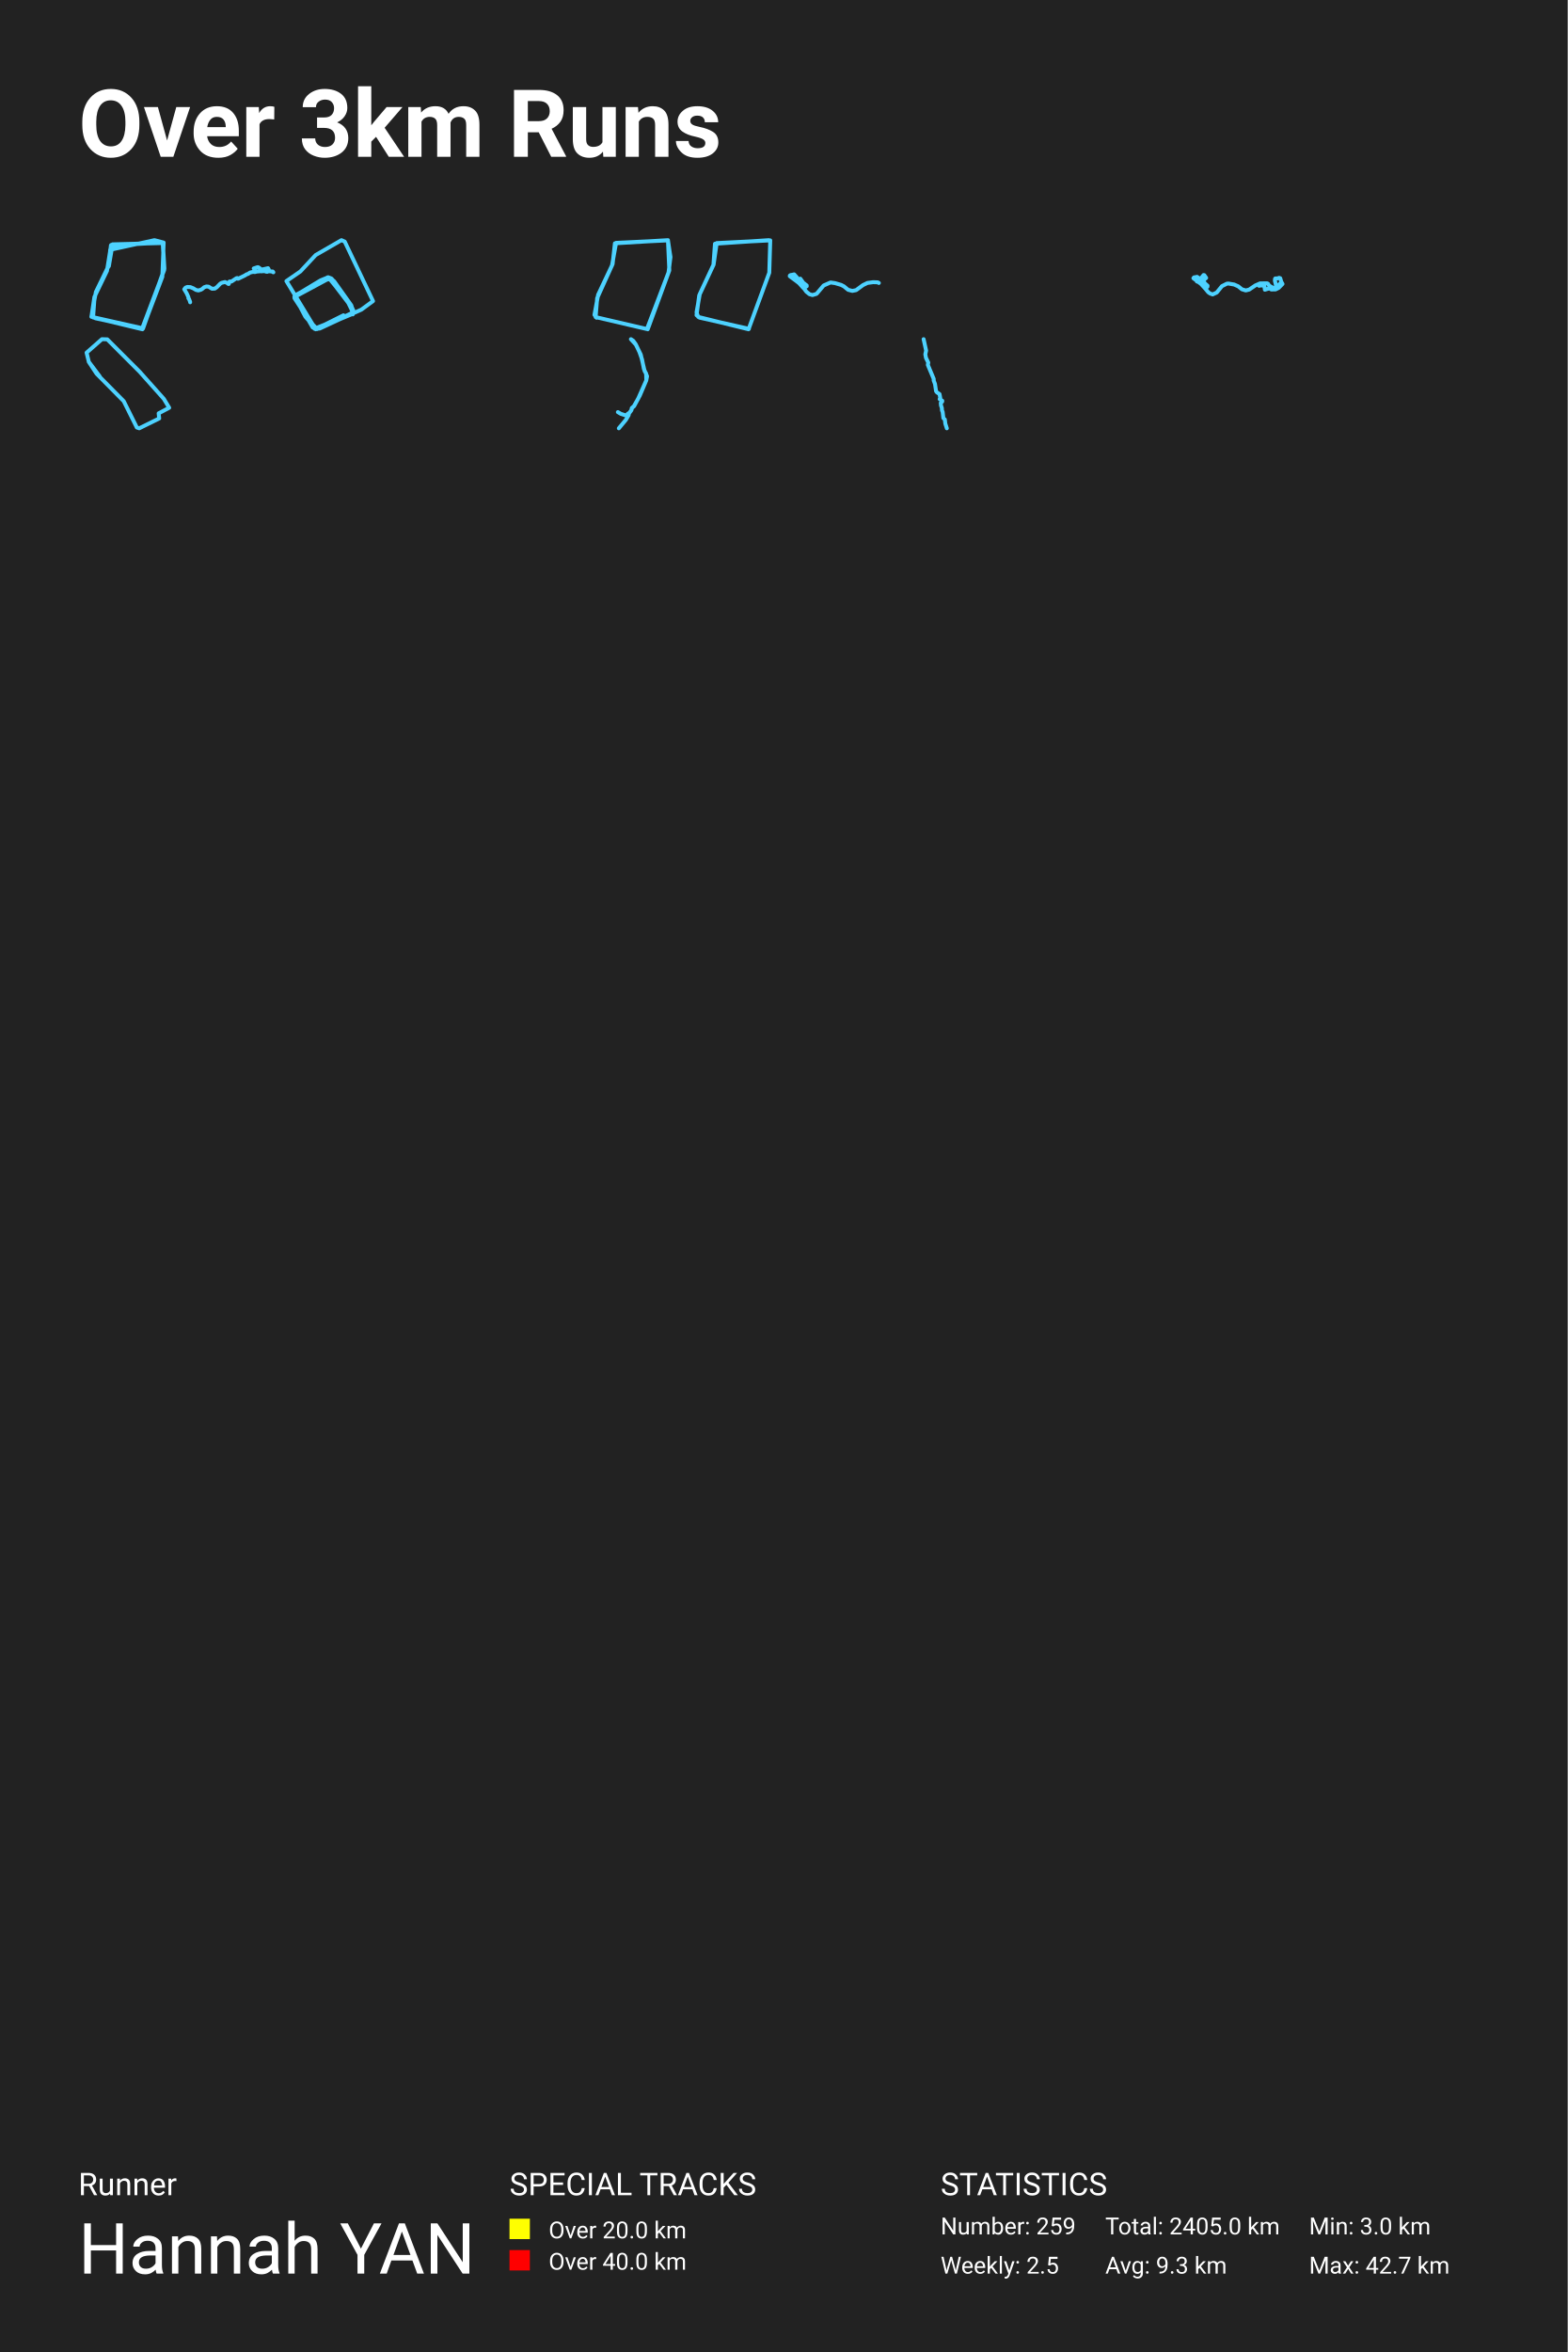
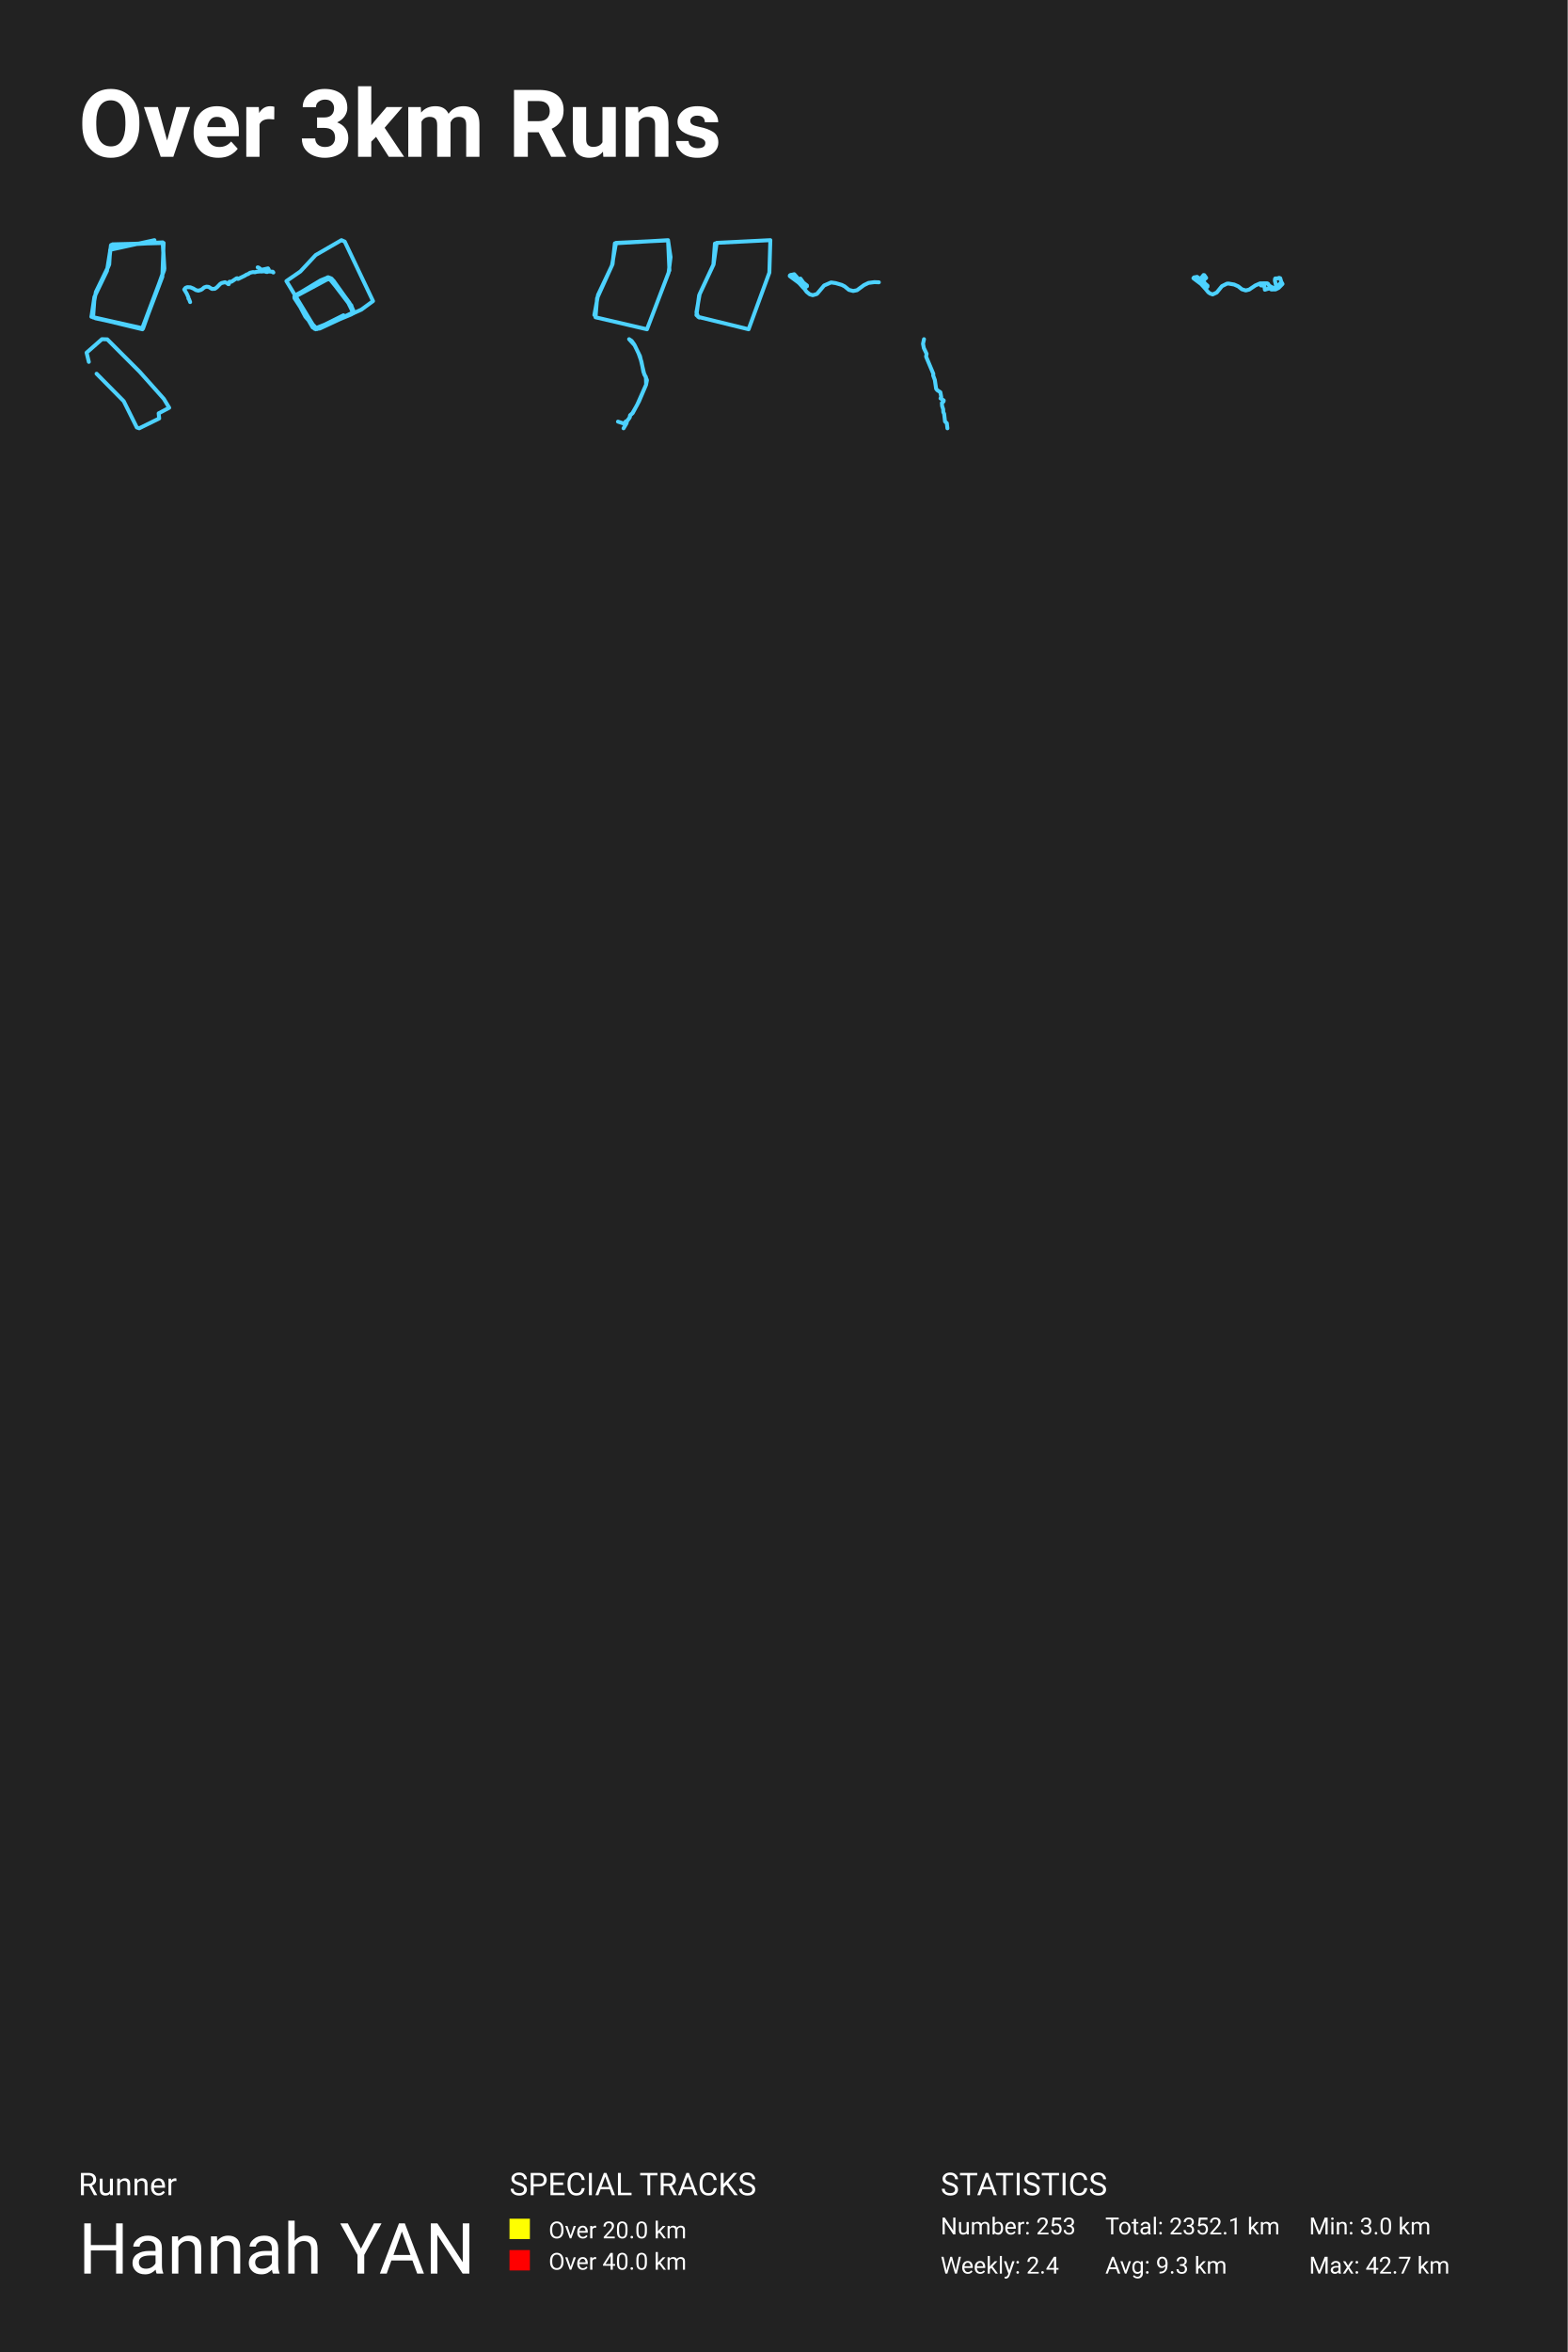
<svg xmlns="http://www.w3.org/2000/svg" baseProfile="full" height="300mm" version="1.1" viewBox="0,0,200,300" width="200mm">
  <defs />
  <rect fill="#222222" height="300" width="200" x="0" y="0" />
  <text fill="#FFFFFF" style="font-size:12px; font-family:-apple-system, BlinkMacSystemFont, 'Segoe UI', Roboto, 'Helvetica Neue', Arial, sans-serif; font-weight:bold;" x="10" y="20">Over 3km Runs</text>
  <text fill="#FFFFFF" style="font-size:4px; font-family:-apple-system, BlinkMacSystemFont, 'Segoe UI', Roboto, 'Helvetica Neue', Arial, sans-serif;" x="10" y="280">Runner</text>
  <text fill="#FFFFFF" style="font-size:9px; font-family:-apple-system, BlinkMacSystemFont, 'Segoe UI', Roboto, 'Helvetica Neue', Arial, sans-serif;" x="10" y="290">Hannah YAN</text>
  <text fill="#FFFFFF" style="font-size:4px; font-family:-apple-system, BlinkMacSystemFont, 'Segoe UI', Roboto, 'Helvetica Neue', Arial, sans-serif;" x="65" y="280">SPECIAL TRACKS</text>
  <rect fill="yellow" height="2.6" width="2.6" x="65" y="283" />
  <text fill="#FFFFFF" style="font-size:3px; font-family:-apple-system, BlinkMacSystemFont, 'Segoe UI', Roboto, 'Helvetica Neue', Arial, sans-serif;" x="70" y="285.5">Over 20.0 km</text>
  <rect fill="red" height="2.6" width="2.6" x="65" y="287" />
  <text fill="#FFFFFF" style="font-size:3px; font-family:-apple-system, BlinkMacSystemFont, 'Segoe UI', Roboto, 'Helvetica Neue', Arial, sans-serif;" x="70" y="289.5">Over 40.0 km</text>
  <text fill="#FFFFFF" style="font-size:4px; font-family:-apple-system, BlinkMacSystemFont, 'Segoe UI', Roboto, 'Helvetica Neue', Arial, sans-serif;" x="120" y="280">STATISTICS</text>
-   <text fill="#FFFFFF" style="font-size:3px; font-family:-apple-system, BlinkMacSystemFont, 'Segoe UI', Roboto, 'Helvetica Neue', Arial, sans-serif;" x="120" y="285">Number: 259</text>
-   <text fill="#FFFFFF" style="font-size:3px; font-family:-apple-system, BlinkMacSystemFont, 'Segoe UI', Roboto, 'Helvetica Neue', Arial, sans-serif;" x="120" y="290">Weekly: 2.5</text>
-   <text fill="#FFFFFF" style="font-size:3px; font-family:-apple-system, BlinkMacSystemFont, 'Segoe UI', Roboto, 'Helvetica Neue', Arial, sans-serif;" x="141" y="285">Total: 2405.0 km</text>
+   <text fill="#FFFFFF" style="font-size:3px; font-family:-apple-system, BlinkMacSystemFont, 'Segoe UI', Roboto, 'Helvetica Neue', Arial, sans-serif;" x="120" y="285">Number: 253</text>
+   <text fill="#FFFFFF" style="font-size:3px; font-family:-apple-system, BlinkMacSystemFont, 'Segoe UI', Roboto, 'Helvetica Neue', Arial, sans-serif;" x="120" y="290">Weekly: 2.4</text>
+   <text fill="#FFFFFF" style="font-size:3px; font-family:-apple-system, BlinkMacSystemFont, 'Segoe UI', Roboto, 'Helvetica Neue', Arial, sans-serif;" x="141" y="285">Total: 2352.1 km</text>
  <text fill="#FFFFFF" style="font-size:3px; font-family:-apple-system, BlinkMacSystemFont, 'Segoe UI', Roboto, 'Helvetica Neue', Arial, sans-serif;" x="141" y="290">Avg: 9.3 km</text>
  <text fill="#FFFFFF" style="font-size:3px; font-family:-apple-system, BlinkMacSystemFont, 'Segoe UI', Roboto, 'Helvetica Neue', Arial, sans-serif;" x="167" y="285">Min: 3.0 km</text>
  <text fill="#FFFFFF" style="font-size:3px; font-family:-apple-system, BlinkMacSystemFont, 'Segoe UI', Roboto, 'Helvetica Neue', Arial, sans-serif;" x="167" y="290">Max: 42.7 km</text>
-   <polyline fill="none" opacity="1" points="20.878,30.94 19.704,30.632 14.053,31.864 13.933,33.74 12.233,37.24 11.658,40.404 18.148,41.86 20.949,34.44 20.758,30.912 14.173,31.248 13.646,34.552 12.041,37.884 11.682,40.292 12.185,40.6 18.243,41.916 20.973,34.272 20.782,30.94 14.149,31.304 13.861,33.908 12.065,37.856 11.874,40.488 18.172,42.0 20.71,35.308 20.878,30.996 14.364,31.164 13.885,33.964" stroke="#4dd2ff" stroke-dasharray="none" stroke-linecap="round" stroke-linejoin="round" stroke-width="0.5" />
-   <polyline fill="none" opacity="1" points="24.258,38.557 24.258,38.507 24.117,38.136 24.037,38.051 24.046,37.95 24.012,37.848 23.816,37.41 23.506,36.897 23.673,36.686 23.902,36.603 24.285,36.621 24.656,36.774 25,36.98 25.308,37.05 25.644,36.949 25.807,36.848 26.046,36.639 26.338,36.54 26.615,36.567 27.04,36.83 27.409,36.812 27.676,36.618 28.103,36.18 28.272,36.076 28.707,35.971 29.003,36.106 29.095,36.205 29.184,36.223 29.278,35.91 29.535,35.906 30.179,35.476 30.276,35.467 30.343,35.555 30.391,35.552 31.27,35.121 31.423,35.01 31.656,34.929 31.9,34.763 32.271,34.68 32.533,34.7 32.742,34.637 33.236,34.597 33.39,34.612 33.523,34.583 33.859,34.599 33.948,34.662 34.115,34.662 34.163,34.59 34.8,34.633 34.821,34.705 34.874,34.732 34.821,34.714 34.792,34.63 34.292,34.603 34.284,34.345 34.194,34.208 33.423,34.379 33.298,34.336 32.977,34.1 32.871,34.075 32.369,34.239" stroke="#4dd2ff" stroke-dasharray="none" stroke-linecap="round" stroke-linejoin="round" stroke-width="0.5" />
-   <polyline fill="none" opacity="1" points="42.63,35.875 44.812,38.938 45.13,39.935 40.111,41.93 37.572,38.033 37.71,37.638 41.876,35.388 42.531,35.782 44.753,38.891 45.07,39.587 44.832,40.098 40.269,42.0 36.54,35.852 38.325,34.622 40.269,32.534 43.562,30.632 43.979,30.817 47.589,38.404 46.102,39.494 44.039,40.422 43.82,40.214 40.289,41.977 37.591,37.847 41.202,35.736 42.313,35.573 44.654,38.752 45.13,39.889 40.785,41.907 40.15,41.93 37.631,37.731 40.904,35.759 41.876,35.365 42.293,35.527 44.574,38.613 45.11,39.819 40.765,41.907 39.893,41.768 37.572,37.778 41.817,35.365 42.333,35.573 44.138,38.033 45.09,39.958 40.448,41.977 39.893,41.698 37.552,37.894 41.995,35.504 44.475,38.543 45.05,39.982 40.349,41.954 38.96,40.399 37.591,37.801 41.976,35.434 44.753,38.938 45.09,39.935 40.428,41.93 39.159,40.631 37.631,37.754 41.976,35.411 44.773,39.077 45.011,40.098" stroke="#4dd2ff" stroke-dasharray="none" stroke-linecap="round" stroke-linejoin="round" stroke-width="0.5" />
-   <polyline fill="none" opacity="1" points="82.633,42.0 85.389,34.488 85.217,30.632 78.448,31.035 78.153,33.682 76.184,38.028 75.987,40.446 82.534,41.971 85.291,34.747 85.537,32.79 85.217,30.66 78.596,30.977 78.079,33.855 76.307,37.597 75.839,40.158 76.11,40.532" stroke="#4dd2ff" stroke-dasharray="none" stroke-linecap="round" stroke-linejoin="round" stroke-width="0.5" />
-   <polyline fill="none" opacity="1" points="98.093,30.632 91.212,31.09 91.016,33.782 89.277,37.504 88.861,39.852 89.081,40.425 95.497,42.0 98.142,34.784 98.265,30.66 91.432,31.004 91.04,33.753 89.204,37.676 88.861,40.196 89.228,40.511 95.546,41.943" stroke="#4dd2ff" stroke-dasharray="none" stroke-linecap="round" stroke-linejoin="round" stroke-width="0.5" />
-   <polyline fill="none" opacity="1" points="102.103,36.243 100.757,35.202 100.89,35.091 101.32,35.008 102.099,35.87 102.889,36.393 102.922,36.509 102.633,36.694 102.5,36.698 101.896,36.049 100.782,35.246 100.774,35.139 101.324,35.004 102.065,35.836 102.889,36.398 102.906,36.509 102.591,36.718 102.496,36.698 101.821,35.982 100.753,35.192 100.857,35.1 101.316,34.994 102.065,35.846 102.918,36.408 102.914,36.495 102.715,36.645 102.504,36.713 102.012,36.161 100.794,35.241 100.765,35.154 101.304,35.008 102.078,35.846 102.852,36.355 102.91,36.495 102.587,36.723 102.5,36.713 101.991,36.141 100.778,35.246 100.765,35.154 100.89,35.076 101.328,35.023 102.074,35.856 102.898,36.413 102.91,36.49 102.802,36.577 102.591,36.718 102.479,36.713 101.883,36.054 102.003,35.875 102.169,35.909 102.885,36.393 102.869,36.539 102.599,36.723 102.467,36.708 101.933,36.098 100.774,35.236 100.836,35.105 101.32,35.008 102.09,35.865 102.893,36.398 102.885,36.524 102.587,36.727 102.492,36.723 101.85,36.006 100.757,35.202 100.873,35.086 101.324,35.008 102.065,35.846 102.893,36.393 102.877,36.519 102.595,36.713 102.471,36.694 102.243,36.388 101.875,36.064 102.012,35.88 102.26,35.953 102.902,36.427 102.773,36.592 102.508,36.718 101.834,35.996 100.765,35.221 100.877,35.091 101.304,35.004 102.132,35.909 102.103,35.546 102.508,36.108 102.885,36.422 102.508,36.718 101.842,36.011 100.757,35.231 100.848,35.091 101.345,35.023 102.02,35.822 102.628,36.175 102.898,36.417 102.902,36.5 102.604,36.713 102.575,36.8 102.877,37.207 103.266,37.522 103.651,37.638 104.177,37.478 105.079,36.413 105.957,36.03 106.528,36.112 107.303,36.34 107.663,36.524 108.201,36.965 108.735,37.105 109.219,37.008 110.097,36.364 110.668,36.088 111.401,35.991 111.968,36.011 112.121,36.093" stroke="#4dd2ff" stroke-dasharray="none" stroke-linecap="round" stroke-linejoin="round" stroke-width="0.5" />
-   <polyline fill="none" opacity="1" points="160.629,36.454 160.858,36.405 161.299,36.442 161.369,36.954 161.952,36.775 162.181,36.925 162.73,36.917 163.123,36.722 163.619,36.218 163.505,36.015 162.949,36.527 162.821,36.507 162.65,35.82 162.661,35.564 162.699,35.515 162.991,35.507 163.185,35.438 163.328,35.487 163.477,35.999 163.05,36.442 162.696,36.686 162.511,36.722 162.345,36.677 161.904,36.43 161.785,36.21 161.664,36.137 160.757,36.145 160.15,36.409 159.361,36.941 158.927,37.047 158.437,36.897 157.968,36.523 157.447,36.291 156.718,36.165 156.523,36.182 155.891,36.499 155.228,37.311 154.707,37.555 154.387,37.441 154.154,37.283 153.359,36.324 152.261,35.499 152.317,35.394 152.737,35.316 153.345,36.007 154.04,36.482 154.043,36.572 153.776,36.759 153.692,36.726 153.272,36.247 152.251,35.479 152.334,35.39 152.71,35.312 153.14,35.593 153.55,35.077 153.637,35.093 153.88,35.446 153.404,35.865 153.345,35.995 153.508,36.117 153.425,35.719 153.463,35.731 153.724,36.153 154.054,36.442 154.019,36.572 153.786,36.742 153.668,36.706 153.165,36.157 152.265,35.499 152.334,35.381 152.737,35.325 153.349,36.011 154.043,36.478 154.05,36.539 153.943,36.633 153.675,36.726 153.526,36.499 153.165,36.149 152.258,35.487 152.317,35.398 152.71,35.32 153.279,35.946 154.036,36.478 154.043,36.551 153.769,36.746 153.675,36.718 153.481,36.446 153.196,36.178 152.921,35.983 152.696,35.901" stroke="#4dd2ff" stroke-dasharray="none" stroke-linecap="round" stroke-linejoin="round" stroke-width="0.5" />
-   <polyline fill="none" opacity="1" points="11.315,46.137 12.321,47.668 15.786,51.171 17.456,54.527 17.761,54.632 20.311,53.373 20.239,52.723 21.585,52.01 20.903,50.877 17.815,47.416 13.685,43.284 13.003,43.263 11.046,44.983 11.333,46.158 12.734,48.025" stroke="#4dd2ff" stroke-dasharray="none" stroke-linecap="round" stroke-linejoin="round" stroke-width="0.5" />
-   <polyline fill="none" opacity="1" points="78.826,52.564 79.201,52.783 79.916,53.014 80.088,52.772 80.296,52.665 80.539,52.339 80.6,52.043 80.868,51.806 81.415,50.852 82.444,48.53 82.55,47.985 82.145,47.049 81.912,45.852 81.582,44.91 81.142,43.98 80.488,43.263 80.782,43.459 81.081,43.873 81.745,45.224 82.241,47.339 82.429,47.635 82.454,48.506 81.628,50.443 80.899,51.8 80.589,52.084 80.574,52.28 80.245,52.718 80.194,52.967 79.845,53.553 78.948,54.632" stroke="#4dd2ff" stroke-dasharray="none" stroke-linecap="round" stroke-linejoin="round" stroke-width="0.5" />
-   <polyline fill="none" opacity="1" points="117.831,43.263 118.152,44.718 118.047,45.198 118.133,45.644 118.425,46.251 118.369,46.539 119.131,48.352 119.108,48.509 119.284,48.981 119.422,49.906 119.541,50.055 119.863,50.265 119.956,50.771 119.881,50.911 120.214,51.12 120.199,51.23 120.023,51.387 120.046,51.706 120.158,52.046 120.173,52.352 120.259,52.527 120.352,53.33 120.539,53.505 120.602,54.042 120.793,54.632" stroke="#4dd2ff" stroke-dasharray="none" stroke-linecap="round" stroke-linejoin="round" stroke-width="0.5" />
+   <polyline fill="none" opacity="1" points="19.704,30.632 14.053,31.864 13.933,33.74 12.233,37.24 11.658,40.404 18.148,41.86 20.949,34.44 20.758,30.912 14.173,31.248 13.646,34.552 12.041,37.884 11.682,40.292 12.185,40.6 18.243,41.916 20.973,34.272 20.782,30.94 14.149,31.304 13.861,33.908 12.065,37.856 11.874,40.488 18.172,42.0 20.71,35.308 20.878,30.996 14.364,31.164" stroke="#4dd2ff" stroke-dasharray="none" stroke-linecap="round" stroke-linejoin="round" stroke-width="0.5" />
+   <polyline fill="none" opacity="1" points="24.258,38.532 24.117,38.161 24.037,38.075 24.046,37.974 24.012,37.873 23.816,37.435 23.506,36.922 23.673,36.711 23.902,36.627 24.285,36.645 24.656,36.798 25,37.005 25.308,37.075 25.644,36.974 25.807,36.872 26.046,36.663 26.338,36.564 26.615,36.591 27.04,36.854 27.409,36.836 27.676,36.643 28.103,36.205 28.272,36.101 28.707,35.995 29.003,36.13 29.095,36.229 29.184,36.247 29.278,35.935 29.535,35.93 30.179,35.501 30.276,35.492 30.343,35.579 30.391,35.577 31.27,35.145 31.423,35.035 31.656,34.954 31.9,34.788 32.271,34.705 32.533,34.725 32.742,34.662 33.236,34.621 33.39,34.637 33.523,34.608 33.859,34.624 33.948,34.687 34.115,34.687 34.163,34.615 34.8,34.657 34.821,34.729 34.874,34.756 34.821,34.738 34.792,34.655 34.292,34.628 34.284,34.37 34.194,34.232 33.423,34.403 33.298,34.361 32.977,34.124 32.871,34.1" stroke="#4dd2ff" stroke-dasharray="none" stroke-linecap="round" stroke-linejoin="round" stroke-width="0.5" />
+   <polyline fill="none" opacity="1" points="44.812,38.938 45.13,39.935 40.111,41.93 37.572,38.033 37.71,37.638 41.876,35.388 42.531,35.782 44.753,38.891 45.07,39.587 44.832,40.098 40.269,42.0 36.54,35.852 38.325,34.622 40.269,32.534 43.562,30.632 43.979,30.817 47.589,38.404 46.102,39.494 44.039,40.422 43.82,40.214 40.289,41.977 37.591,37.847 41.202,35.736 42.313,35.573 44.654,38.752 45.13,39.889 40.785,41.907 40.15,41.93 37.631,37.731 40.904,35.759 41.876,35.365 42.293,35.527 44.574,38.613 45.11,39.819 40.765,41.907 39.893,41.768 37.572,37.778 41.817,35.365 42.333,35.573 44.138,38.033 45.09,39.958 40.448,41.977 39.893,41.698 37.552,37.894 41.995,35.504 44.475,38.543 45.05,39.982 40.349,41.954 38.96,40.399 37.591,37.801 41.976,35.434 44.753,38.938 45.09,39.935 40.428,41.93 39.159,40.631 37.631,37.754 41.976,35.411 44.773,39.077" stroke="#4dd2ff" stroke-dasharray="none" stroke-linecap="round" stroke-linejoin="round" stroke-width="0.5" />
+   <polyline fill="none" opacity="1" points="85.401,34.498 85.229,30.632 78.443,31.036 78.147,33.69 76.173,38.047 75.975,40.471 82.539,42.0 85.303,34.758 85.549,32.796 85.229,30.66 78.591,30.978 78.073,33.863 76.296,37.614 75.827,40.182" stroke="#4dd2ff" stroke-dasharray="none" stroke-linecap="round" stroke-linejoin="round" stroke-width="0.5" />
+   <polyline fill="none" opacity="1" points="91.206,31.062 91.009,33.761 89.266,37.493 88.849,39.847 89.07,40.421 95.502,42.0 98.154,34.766 98.277,30.632 91.427,30.976 91.034,33.732 89.193,37.665 88.849,40.191 89.217,40.507" stroke="#4dd2ff" stroke-dasharray="none" stroke-linecap="round" stroke-linejoin="round" stroke-width="0.5" />
+   <polyline fill="none" opacity="1" points="100.757,35.187 100.892,35.074 101.328,34.991 102.117,35.864 102.918,36.394 102.952,36.512 102.658,36.699 102.524,36.704 101.911,36.046 100.782,35.231 100.774,35.123 101.332,34.986 102.083,35.83 102.918,36.399 102.935,36.512 102.616,36.723 102.52,36.704 101.836,35.977 100.753,35.177 100.858,35.084 101.324,34.976 102.083,35.84 102.948,36.409 102.944,36.497 102.742,36.65 102.528,36.718 102.029,36.159 100.795,35.226 100.766,35.138 101.311,34.991 102.096,35.84 102.881,36.355 102.939,36.497 102.612,36.728 102.524,36.718 102.008,36.139 100.778,35.231 100.766,35.138 100.892,35.059 101.336,35.005 102.092,35.85 102.927,36.414 102.939,36.493 102.83,36.581 102.616,36.723 102.503,36.718 101.899,36.051 102.02,35.869 102.188,35.904 102.914,36.394 102.897,36.542 102.625,36.728 102.49,36.713 101.949,36.095 100.774,35.221 100.837,35.089 101.328,34.991 102.109,35.859 102.923,36.399 102.914,36.527 102.612,36.733 102.516,36.728 101.865,36.002 100.757,35.187 100.875,35.069 101.332,34.991 102.083,35.84 102.923,36.394 102.906,36.522 102.62,36.718 102.495,36.699 102.264,36.389 101.89,36.061 102.029,35.874 102.281,35.948 102.931,36.429 102.801,36.596 102.532,36.723 101.848,35.992 100.766,35.207 100.879,35.074 101.311,34.986 102.15,35.904 102.121,35.535 102.532,36.105 102.914,36.424 102.532,36.723 101.857,36.007 100.757,35.216 100.85,35.074 101.353,35.005 102.037,35.815 102.654,36.173 102.927,36.419 102.931,36.502 102.629,36.718 102.6,36.807 102.906,37.219 103.3,37.538 103.691,37.656 104.224,37.494 105.138,36.414 106.028,36.026 106.607,36.11 107.392,36.34 107.757,36.527 108.303,36.974 108.844,37.116 109.335,37.018 110.225,36.365 110.804,36.085 111.547,35.987 112.121,36.007" stroke="#4dd2ff" stroke-dasharray="none" stroke-linecap="round" stroke-linejoin="round" stroke-width="0.5" />
+   <polyline fill="none" opacity="1" points="160.858,36.405 161.299,36.442 161.369,36.954 161.952,36.775 162.181,36.925 162.73,36.917 163.123,36.722 163.619,36.218 163.505,36.015 162.949,36.527 162.821,36.507 162.65,35.82 162.661,35.564 162.699,35.515 162.991,35.507 163.185,35.438 163.328,35.487 163.477,35.999 163.05,36.442 162.696,36.686 162.511,36.722 162.345,36.677 161.904,36.43 161.785,36.21 161.664,36.137 160.757,36.145 160.15,36.409 159.361,36.941 158.927,37.047 158.437,36.897 157.968,36.523 157.447,36.291 156.718,36.165 156.523,36.182 155.891,36.499 155.228,37.311 154.707,37.555 154.387,37.441 154.154,37.283 153.359,36.324 152.261,35.499 152.317,35.394 152.737,35.316 153.345,36.007 154.04,36.482 154.043,36.572 153.776,36.759 153.692,36.726 153.272,36.247 152.251,35.479 152.334,35.39 152.71,35.312 153.14,35.593 153.55,35.077 153.637,35.093 153.88,35.446 153.404,35.865 153.345,35.995 153.508,36.117 153.425,35.719 153.463,35.731 153.724,36.153 154.054,36.442 154.019,36.572 153.786,36.742 153.668,36.706 153.165,36.157 152.265,35.499 152.334,35.381 152.737,35.325 153.349,36.011 154.043,36.478 154.05,36.539 153.943,36.633 153.675,36.726 153.526,36.499 153.165,36.149 152.258,35.487 152.317,35.398 152.71,35.32 153.279,35.946 154.036,36.478 154.043,36.551 153.769,36.746 153.675,36.718 153.481,36.446 153.196,36.178 152.921,35.983" stroke="#4dd2ff" stroke-dasharray="none" stroke-linecap="round" stroke-linejoin="round" stroke-width="0.5" />
+   <polyline fill="none" opacity="1" points="12.321,47.668 15.786,51.171 17.456,54.527 17.761,54.632 20.311,53.373 20.239,52.723 21.585,52.01 20.903,50.877 17.815,47.416 13.685,43.284 13.003,43.263 11.046,44.983 11.333,46.158" stroke="#4dd2ff" stroke-dasharray="none" stroke-linecap="round" stroke-linejoin="round" stroke-width="0.5" />
+   <polyline fill="none" opacity="1" points="78.838,53.781 79.628,54.036 79.818,53.768 80.047,53.65 80.316,53.29 80.383,52.963 80.68,52.701 81.284,51.647 82.421,49.082 82.538,48.48 82.09,47.446 81.833,46.123 81.469,45.083 80.982,44.055 80.26,43.263 80.585,43.479 80.915,43.937 81.648,45.43 82.197,47.766 82.404,48.094 82.432,49.056 81.519,51.196 80.713,52.694 80.372,53.009 80.355,53.225 79.991,53.709 79.935,53.984 79.549,54.632" stroke="#4dd2ff" stroke-dasharray="none" stroke-linecap="round" stroke-linejoin="round" stroke-width="0.5" />
+   <polyline fill="none" opacity="1" points="117.882,43.263 117.754,43.849 117.859,44.392 118.214,45.132 118.146,45.484 119.075,47.694 119.048,47.885 119.262,48.46 119.43,49.589 119.576,49.77 119.968,50.026 120.081,50.644 119.99,50.814 120.396,51.07 120.377,51.203 120.163,51.394 120.191,51.783 120.327,52.198 120.345,52.571 120.45,52.784 120.564,53.764 120.792,53.977 120.869,54.632" stroke="#4dd2ff" stroke-dasharray="none" stroke-linecap="round" stroke-linejoin="round" stroke-width="0.5" />
</svg>
